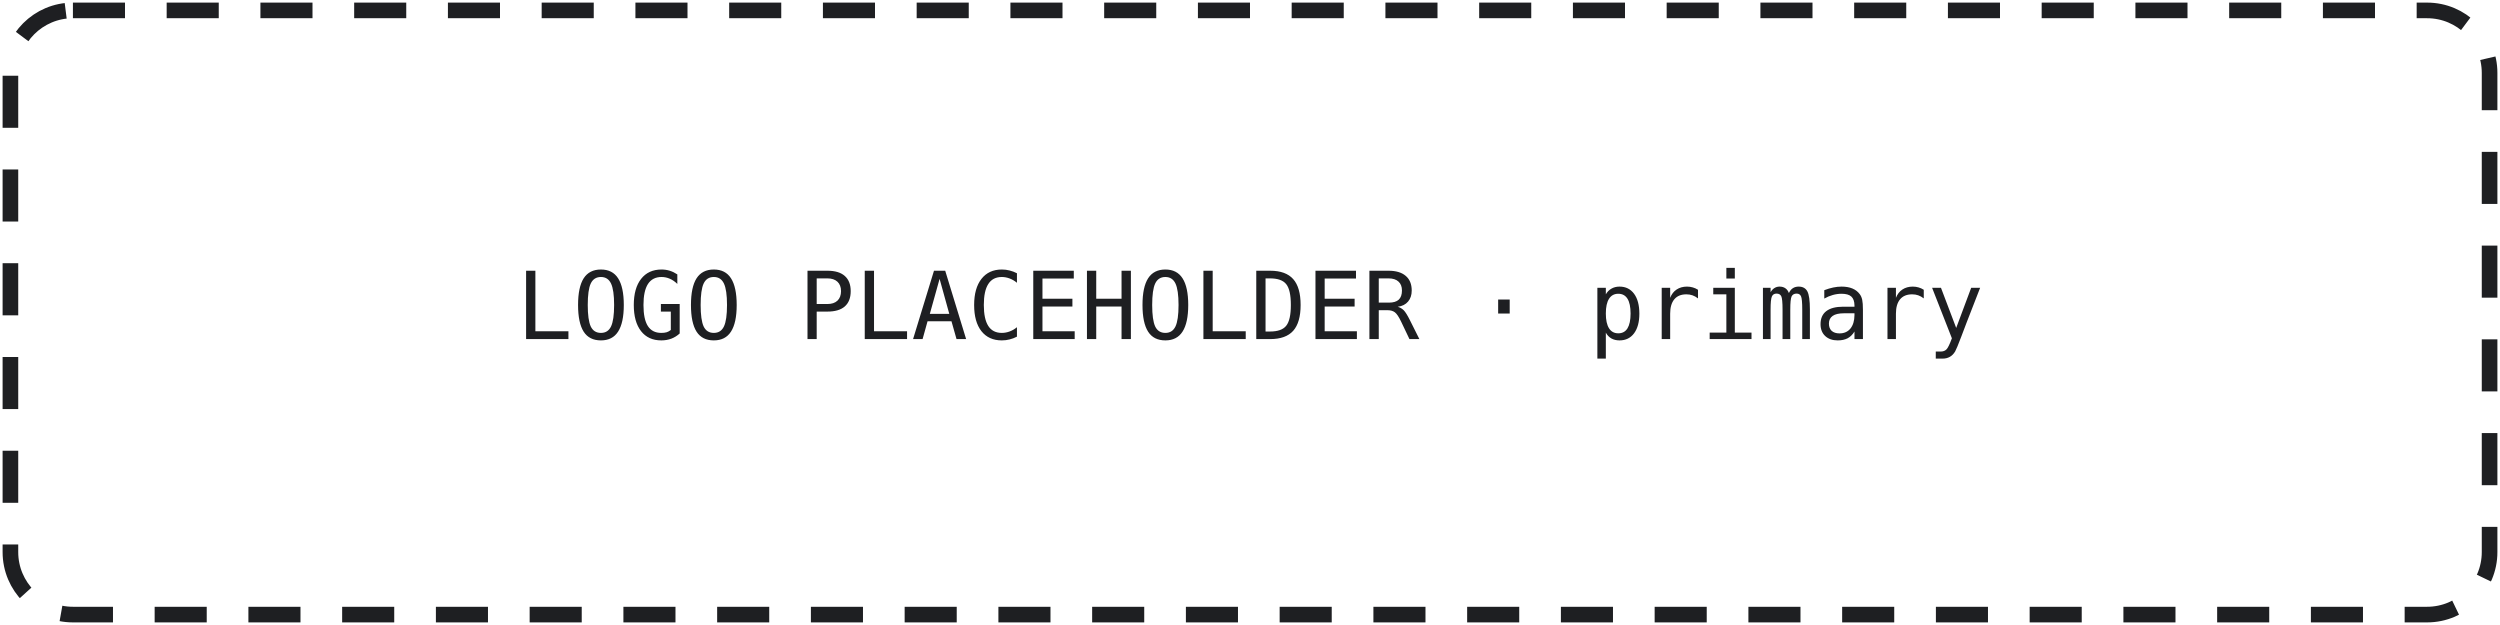
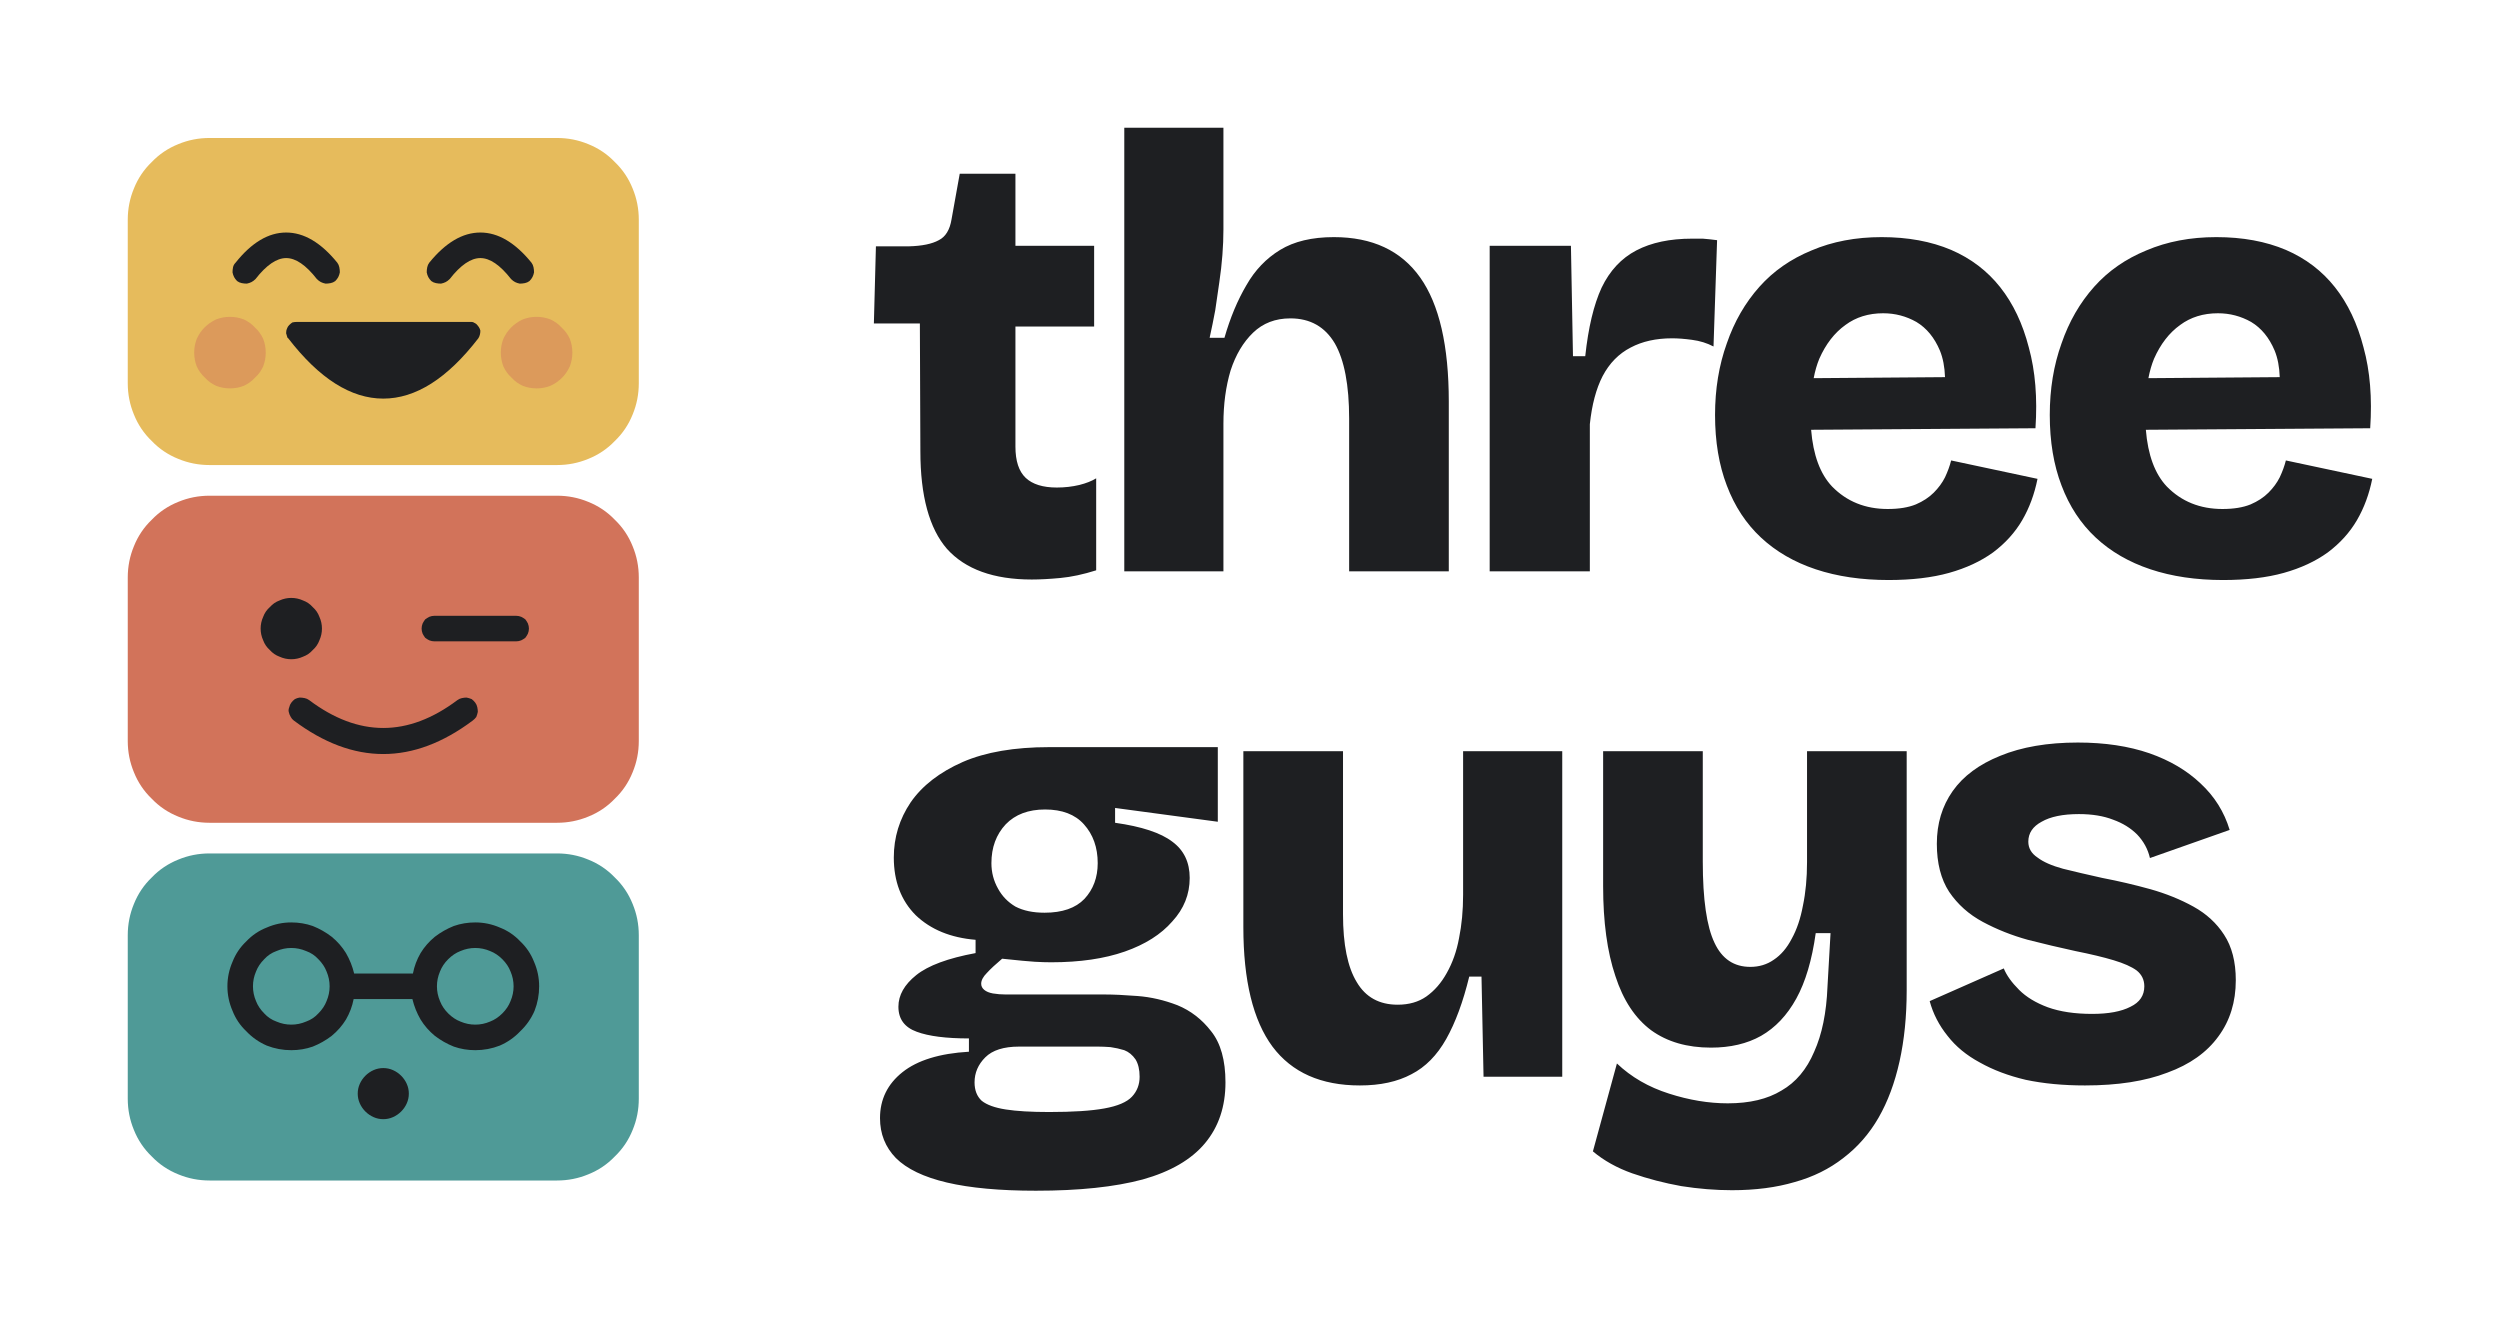
- <svg xmlns="http://www.w3.org/2000/svg" viewBox="0 0 480 120" width="480" height="120">
-   <rect x="2" y="2" width="476" height="116" rx="12" fill="none" stroke="#1E1F22" stroke-width="3" stroke-dasharray="10 8" />
-   <text x="50%" y="50%" text-anchor="middle" dominant-baseline="middle" font-family="monospace" font-size="18" fill="#1E1F22">LOGO PLACEHOLDER · primary</text>
+ <svg xmlns="http://www.w3.org/2000/svg" viewBox="-25 -27 489.2 258" width="489.2" height="258">
+   <path d="m0 48l0-32q0-3.2 1.2-6.1q1.2-3 3.5-5.2q2.2-2.3 5.2-3.5q2.9-1.2 6.1-1.2l68 0q3.2 0 6.1 1.2q3 1.2 5.2 3.5q2.3 2.2 3.5 5.2q1.2 2.9 1.2 6.1l0 32q0 3.2-1.2 6.1q-1.2 3-3.5 5.2q-2.2 2.3-5.2 3.5q-2.9 1.2-6.1 1.2l-68 0q-3.2 0-6.1-1.2q-3-1.2-5.2-3.5q-2.3-2.2-3.5-5.2q-1.2-2.9-1.2-6.1z" fill="#E6BB5C" />
+   <path d="m0 118l0-32q0-3.2 1.2-6.1q1.2-3 3.5-5.2q2.2-2.3 5.2-3.5q2.9-1.2 6.1-1.2l68 0q3.2 0 6.1 1.2q3 1.2 5.2 3.5q2.3 2.2 3.5 5.2q1.2 2.9 1.2 6.1l0 32q0 3.2-1.2 6.1q-1.2 3-3.5 5.2q-2.2 2.3-5.2 3.5q-2.9 1.2-6.1 1.2l-68 0q-3.2 0-6.1-1.2q-3-1.2-5.2-3.5q-2.3-2.2-3.5-5.2q-1.2-2.9-1.2-6.1z" fill="#D2735A" />
+   <path d="m0 188l0-32q0-3.2 1.2-6.1q1.2-3 3.5-5.2q2.2-2.3 5.2-3.5q2.9-1.2 6.1-1.2l68 0q3.2 0 6.1 1.2q3 1.2 5.2 3.5q2.3 2.2 3.5 5.2q1.2 2.9 1.2 6.1l0 32q0 3.2-1.2 6.1q-1.2 3-3.5 5.2q-2.2 2.3-5.2 3.5q-2.9 1.2-6.1 1.2l-68 0q-3.2 0-6.1-1.2q-3-1.2-5.2-3.5q-2.3-2.2-3.5-5.2q-1.2-2.9-1.2-6.1z" fill="#4F9A97" />
+   <path d="m27 42q0 1.4-0.5 2.7q-0.6 1.3-1.6 2.2q-0.9 1-2.2 1.6q-1.3 0.5-2.7 0.5q-1.4 0-2.7-0.5q-1.3-0.6-2.2-1.6q-1-0.9-1.6-2.2q-0.5-1.3-0.5-2.7q0-1.4 0.5-2.7q0.6-1.3 1.5-2.2q1-1 2.3-1.6q1.3-0.5 2.7-0.5q1.4 0 2.7 0.5q1.3 0.6 2.2 1.6q1 0.9 1.6 2.2q0.5 1.3 0.5 2.7z" fill="#D2735A" fill-opacity="0.45" />
+   <path d="m87 42q0 1.4-0.5 2.7q-0.6 1.3-1.5 2.2q-1 1-2.3 1.6q-1.3 0.5-2.7 0.5q-1.4 0-2.7-0.5q-1.3-0.6-2.2-1.6q-1-0.9-1.6-2.2q-0.5-1.3-0.5-2.7q0-1.4 0.5-2.7q0.6-1.3 1.5-2.2q1-1 2.3-1.6q1.3-0.5 2.7-0.5q1.4 0 2.7 0.5q1.3 0.6 2.2 1.6q1 0.9 1.6 2.2q0.5 1.3 0.5 2.7z" fill="#D2735A" fill-opacity="0.45" />
+   <path d="m31 18.5q-5.2 0-9.9 5.9q-0.4 0.4-0.5 0.9q-0.1 0.5-0.1 1q0.1 0.5 0.3 0.9q0.2 0.4 0.6 0.8q0.4 0.3 0.9 0.4q0.5 0.1 1 0.1q0.5-0.1 0.9-0.3q0.4-0.2 0.8-0.6q3.2-4.1 6-4.1q2.8 0 6 4.1q0.4 0.4 0.8 0.6q0.4 0.2 0.9 0.3q0.5 0 1-0.1q0.5-0.1 0.9-0.4q0.4-0.4 0.6-0.8q0.2-0.4 0.3-0.9q0-0.5-0.1-1q-0.1-0.5-0.4-0.9q-4.8-5.9-10-5.9zm28 5.9q4.8-5.9 10-5.9q5.2 0 10 5.9q0.3 0.4 0.4 0.9q0.1 0.5 0.1 1q-0.1 0.5-0.3 0.9q-0.2 0.4-0.6 0.8q-0.4 0.3-0.9 0.4q-0.5 0.1-1 0.1q-0.5-0.1-0.9-0.3q-0.4-0.2-0.8-0.6q-3.2-4.1-6-4.1q-2.8 0-6 4.1q-0.4 0.4-0.8 0.6q-0.4 0.2-0.9 0.3q-0.5 0-1-0.1q-0.5-0.1-0.9-0.4q-0.4-0.4-0.6-0.8q-0.2-0.4-0.3-0.9q0-0.5 0.1-1q0.1-0.5 0.4-0.9zm-27.6 14.8q-0.1-0.1-0.2-0.2q0-0.2-0.1-0.4q0-0.1-0.1-0.3q0-0.1 0-0.3q0-0.4 0.2-0.8q0.1-0.3 0.4-0.6q0.3-0.3 0.6-0.5q0.4-0.1 0.8-0.1l34 0q0.2 0 0.3 0q0.2 0 0.4 0.1q0.1 0.1 0.2 0.1q0.2 0.1 0.3 0.2q0.3 0.3 0.5 0.6q0.2 0.3 0.3 0.7q0 0.4-0.1 0.8q-0.1 0.4-0.3 0.7q-9.1 11.8-18.6 11.8q-9.5 0-18.6-11.8z" fill="#1E1F22" fill-rule="evenodd" />
+   <path d="m38 96q0 1.2-0.5 2.3q-0.4 1.1-1.3 1.9q-0.8 0.9-1.9 1.3q-1.1 0.5-2.3 0.5q-1.2 0-2.3-0.5q-1.1-0.4-1.9-1.3q-0.9-0.8-1.3-1.9q-0.5-1.1-0.5-2.3q0-1.2 0.5-2.3q0.4-1.1 1.3-1.9q0.8-0.9 1.9-1.3q1.1-0.5 2.3-0.5q1.2 0 2.3 0.5q1.1 0.4 1.9 1.3q0.9 0.8 1.3 1.9q0.5 1.1 0.5 2.3zm22-2.5l16 0q0.5 0 1 0.2q0.4 0.2 0.8 0.5q0.3 0.4 0.5 0.8q0.2 0.5 0.2 1q0 0.5-0.2 1q-0.2 0.4-0.5 0.8q-0.4 0.3-0.8 0.5q-0.5 0.2-1 0.2l-16 0q-0.5 0-1-0.2q-0.4-0.2-0.8-0.5q-0.3-0.4-0.5-0.8q-0.2-0.5-0.2-1q0-0.5 0.2-1q0.2-0.4 0.5-0.8q0.4-0.3 0.8-0.5q0.5-0.2 1-0.2zm4.5 16.5q-14.5 10.9-29 0q-0.4-0.3-0.9-0.4q-0.5-0.1-1-0.1q-0.5 0.1-0.9 0.3q-0.4 0.3-0.7 0.7q-0.3 0.4-0.4 0.9q-0.2 0.5-0.1 0.9q0.1 0.5 0.4 1q0.2 0.4 0.6 0.7q17.5 13.1 35 0q0.4-0.3 0.7-0.7q0.2-0.5 0.3-1q0-0.4-0.1-0.9q-0.1-0.5-0.4-0.9q-0.3-0.4-0.7-0.7q-0.5-0.2-1-0.3q-0.4 0-0.9 0.1q-0.5 0.1-0.9 0.4z" fill="#1E1F22" fill-rule="evenodd" />
+   <path d="m32 178.5q2.2 0 4.2-0.7q2-0.8 3.7-2.1q1.7-1.4 2.8-3.2q1.1-1.9 1.5-4l11.5 0q0.5 2.1 1.6 4q1.1 1.8 2.8 3.2q1.7 1.3 3.7 2.1q2 0.7 4.2 0.7q2.5 0 4.8-0.9q2.3-1 4-2.8q1.8-1.7 2.8-4q0.9-2.3 0.9-4.8q0-2.5-1-4.8q-0.9-2.3-2.7-4q-1.7-1.8-4-2.7q-2.3-1-4.8-1q-2.2 0-4.2 0.7q-2 0.8-3.7 2.1q-1.7 1.4-2.8 3.2q-1.1 1.9-1.5 4l-11.5 0q-0.5-2.1-1.6-4q-1.1-1.8-2.8-3.2q-1.7-1.3-3.7-2.1q-2-0.7-4.2-0.7q-2.5 0-4.8 1q-2.3 0.9-4 2.7q-1.8 1.7-2.7 4q-1 2.3-1 4.8q0 2.5 1 4.8q0.9 2.3 2.7 4q1.7 1.8 4 2.8q2.3 0.9 4.8 0.9zm0-5q1.5 0 2.9-0.6q1.4-0.5 2.4-1.6q1.1-1.1 1.6-2.4q0.6-1.4 0.6-2.9q0-1.5-0.6-2.9q-0.5-1.3-1.6-2.4q-1-1.1-2.4-1.6q-1.4-0.6-2.9-0.6q-1.5 0-2.9 0.6q-1.4 0.5-2.4 1.6q-1.1 1.1-1.6 2.4q-0.6 1.4-0.6 2.9q0 1.5 0.6 2.9q0.5 1.3 1.6 2.4q1 1.1 2.4 1.6q1.4 0.6 2.9 0.6zm36 0q-1.5 0-2.9-0.6q-1.3-0.5-2.4-1.6q-1.1-1.1-1.6-2.4q-0.6-1.4-0.6-2.9q0-1.5 0.6-2.9q0.5-1.3 1.6-2.4q1.1-1.1 2.4-1.6q1.4-0.6 2.9-0.6q1.5 0 2.9 0.6q1.3 0.5 2.4 1.6q1.1 1.1 1.6 2.4q0.6 1.4 0.6 2.9q0 1.5-0.6 2.9q-0.5 1.3-1.6 2.4q-1.1 1.1-2.4 1.6q-1.4 0.6-2.9 0.6zm-18 18.5q1 0 1.9-0.4q0.9-0.4 1.6-1.1q0.7-0.7 1.1-1.6q0.4-0.9 0.4-1.9q0-1-0.4-1.9q-0.4-0.9-1.1-1.6q-0.7-0.7-1.6-1.1q-0.9-0.4-1.9-0.4q-1 0-1.9 0.4q-0.9 0.4-1.6 1.1q-0.7 0.7-1.1 1.6q-0.4 0.9-0.4 1.9q0 1 0.4 1.9q0.4 0.9 1.1 1.6q0.7 0.7 1.6 1.1q0.9 0.4 1.9 0.4z" fill="#1E1F22" fill-rule="evenodd" />
+   <path d="m195 84.8l0-86.8l19.4 0l0 19.9q0 2.4-0.2 5q-0.2 2.6-0.6 5.3q-0.4 2.7-0.8 5.5q-0.5 2.7-1.1 5.4l2.9 0q1.7-5.9 4.3-10.3q2.5-4.4 6.6-6.9q4.1-2.5 10.5-2.5q11.3 0 16.9 7.9q5.6 7.9 5.6 24.3l0 33.2l-19.5 0l0-29.9q0-9.8-2.8-14.7q-2.9-4.9-8.7-4.9q-4.4 0-7.3 2.8q-2.9 2.8-4.4 7.4q-1.4 4.7-1.4 10.4l0 28.9l-19.4 0zm-18.1 1.6q-11.2 0-16.6-6q-5.2-6-5.2-19.1l-0.1-25l-9 0l0.4-15.1l6.5 0q3.8-0.1 5.8-1.2q2-1 2.5-4.1l1.6-8.9l10.9 0l0 14.1l15.4 0l0 15.8l-15.4 0l0 23.5q0 4.2 2 6.1q2 1.9 6.1 1.9q2.3 0 4.4-0.5q2-0.5 3.3-1.3l0 18q-3.8 1.2-7 1.5q-3.2 0.3-5.6 0.3zm167.7 0.1q-8 0-14.3-2.1q-6.3-2.1-10.7-6.2q-4.4-4.1-6.7-10.2q-2.3-6-2.3-13.8q0-7.6 2.3-14q2.2-6.4 6.4-11.1q4.1-4.6 10.2-7.1q6.1-2.6 13.7-2.6q7.7 0 13.6 2.5q5.8 2.5 9.6 7.3q3.8 4.8 5.6 11.8q1.9 6.9 1.3 15.8l-43.9 0.3q0.6 7.4 4.1 11.1q4.3 4.4 10.9 4.4q3.3 0 5.5-0.9q2.1-0.9 3.5-2.3q1.4-1.4 2.2-3q0.8-1.7 1.2-3.3l16.9 3.6q-0.9 4.5-3 8.1q-2.1 3.6-5.7 6.3q-3.6 2.6-8.6 4q-5 1.4-11.9 1.4zm65.4 0q-7.9 0-14.2-2.1q-6.3-2.1-10.7-6.2q-4.4-4.1-6.7-10.2q-2.3-6-2.3-13.8q0-7.6 2.3-14q2.2-6.4 6.4-11.1q4.1-4.6 10.2-7.1q6.1-2.6 13.7-2.6q7.7 0 13.6 2.5q5.8 2.5 9.6 7.3q3.8 4.8 5.6 11.8q1.9 6.9 1.3 15.8l-43.9 0.3q0.6 7.4 4.1 11.1q4.3 4.4 10.9 4.4q3.3 0 5.5-0.9q2.1-0.9 3.5-2.3q1.4-1.4 2.2-3q0.8-1.7 1.2-3.3l16.9 3.6q-0.9 4.5-3 8.1q-2.1 3.6-5.7 6.3q-3.6 2.6-8.6 4q-5 1.4-11.9 1.4zm-143.5-1.7l0-63.7l15.9 0l0.4 21.6l2.4 0q0.9-8.4 3.2-13.4q2.4-5 6.8-7.3q4.4-2.3 10.9-2.3q0.9 0 2.1 0q1.3 0.1 2.8 0.3l-0.7 20.8q-1.9-1-4.2-1.3q-2.2-0.3-3.9-0.3q-4.7 0-8.1 1.8q-3.5 1.8-5.5 5.6q-1.9 3.7-2.5 9.4l0 28.8l-19.6 0zm64.5-41.6q-0.7 1.7-1.1 3.8l25.7-0.2q-0.1-3-1-5.2q-1.6-3.8-4.6-5.6q-3-1.7-6.5-1.7q-4.3 0-7.4 2.3q-3.2 2.3-5.1 6.6zm65.5 0q-0.7 1.7-1.1 3.8l25.7-0.2q-0.1-3-1-5.2q-1.6-3.8-4.6-5.6q-3-1.7-6.5-1.7q-4.3 0-7.4 2.3q-3.2 2.3-5.1 6.6zm-25.1 141.1q5.2 1.1 11.6 1.1q9.6 0 16.1-2.5q6.6-2.4 10-7.1q3.4-4.6 3.4-11q0-5.4-2.3-8.9q-2.2-3.4-6-5.5q-3.8-2.1-8.4-3.4q-4.7-1.3-9.4-2.2q-4.5-1-7.7-1.8q-3.3-0.9-5-2.2q-1.8-1.2-1.8-3.1q0-2.5 2.6-3.9q2.6-1.5 7.3-1.5q3.9 0 6.7 1.1q2.8 1 4.7 2.9q1.9 2 2.5 4.6l15.6-5.5q-1.6-5.3-5.7-9.1q-4-3.8-10-5.9q-6.1-2.1-14-2.1q-8.9 0-15.2 2.6q-6.2 2.5-9.3 6.9q-3.1 4.4-3.1 10.3q0 5.7 2.4 9.4q2.5 3.7 6.6 5.9q4.1 2.2 8.8 3.5q4.7 1.2 9.3 2.2q4.5 0.9 7.5 1.8q3 0.9 4.5 2q1.5 1.2 1.5 3.1q0 2.7-2.7 4q-2.7 1.4-7.5 1.4q-5.1 0-8.7-1.3q-3.5-1.3-5.6-3.4q-2.2-2.2-3-4.2l-14.5 6.4q1 3.7 3.5 6.8q2.4 3.1 6.3 5.2q3.9 2.2 9 3.4zm-211.1 20.1q6.8 1.6 17.4 1.6q12.7 0 20.9-2.2q8.2-2.3 12.2-7.1q4-4.8 4-11.9q0-6.5-2.8-10q-2.7-3.5-6.6-5.1q-3.9-1.5-7.8-1.8q-3.9-0.3-6.4-0.3l-19.4 0q-1.3 0-2.5-0.2q-1.1-0.2-1.7-0.7q-0.6-0.5-0.6-1.2q0-1 1.1-2.1q1.1-1.2 3-2.8q4.7 0.5 6.4 0.6q1.8 0.1 3.2 0.1q8.4 0 14.4-2.1q6-2.1 9.3-5.9q3.4-3.7 3.4-8.5q0-4.6-3.4-7.1q-3.4-2.6-11.2-3.7l0-2.9l20.1 2.7l0-14.6l-33 0q-10.2 0-16.9 2.9q-6.8 3-10.2 7.9q-3.3 4.9-3.3 10.8q0 7 4.3 11.3q4.4 4.2 11.7 4.8l0 2.6q-8.1 1.5-11.6 4.3q-3.5 2.8-3.5 6.2q0 3.6 3.6 4.9q3.5 1.3 10.2 1.3l0 2.6q-8.6 0.5-13 4q-4.4 3.5-4.4 9q0 4.6 3.1 7.8q3.2 3.2 10 4.8zm63.7-26.6q5.7 7.6 17.1 7.6q6 0 10.1-2.2q4.1-2.1 6.8-6.9q2.7-4.8 4.5-12.2l2.4 0l0.4 19.6l15.4 0l0-63.7l-19.4 0l0 28.1q0 4.6-0.8 8.5q-0.7 3.8-2.4 6.8q-1.6 2.9-4 4.6q-2.3 1.6-5.6 1.6q-5.4 0-8-4.4q-2.7-4.4-2.7-13.3l0-31.9l-19.5 0l0 34.4q0 15.7 5.7 23.4zm80 27.3q5.1 0.8 9.9 0.8q6.9 0 12.3-1.6q5.4-1.5 9.5-4.7q4.2-3.2 6.9-7.9q2.7-4.7 4.1-11q1.4-6.3 1.4-13.9l0-46.8l-19.5 0l0 21.7q0 4.7-0.8 8.5q-0.7 3.8-2.2 6.5q-1.4 2.7-3.5 4.1q-2 1.4-4.6 1.4q-4.8 0-7-4.7q-2.3-4.8-2.3-15.9l0-21.6l-19.5 0l0 26.4q0 10.5 2.4 17.6q2.3 7.1 7 10.6q4.7 3.4 11.7 3.4q5.7 0 9.8-2.3q4.2-2.4 6.9-7.3q2.7-4.9 3.8-12.8l2.9 0l-0.6 10.5q-0.3 7.6-2.6 12.7q-2.2 5.2-6.4 7.6q-4.1 2.5-10.5 2.5q-5.6 0-11.5-1.9q-6-1.9-10.2-5.9l-4.7 17.2q3.2 2.7 7.7 4.3q4.6 1.6 9.6 2.5zm-116.8-56.2q-2.6 2.7-7.8 2.7q-3.4 0-5.7-1.2q-2.2-1.3-3.4-3.5q-1.3-2.3-1.3-5q0-4.6 2.8-7.6q2.8-2.9 7.7-2.9q5 0 7.6 2.9q2.7 3 2.7 7.6q0 4.2-2.6 7zm3.9 41q-3.8 0.7-10.8 0.7q-5.3 0-8.5-0.5q-3.2-0.5-4.7-1.7q-1.4-1.3-1.4-3.6q0-2.8 2.1-4.9q2.1-2.1 6.6-2.1l15.5 0q1 0 2.4 0.1q1.4 0.2 2.7 0.6q1.3 0.5 2.2 1.8q0.8 1.3 0.8 3.4q0 2.3-1.5 3.9q-1.5 1.6-5.4 2.3z" fill="#1E1F22" />
</svg>
